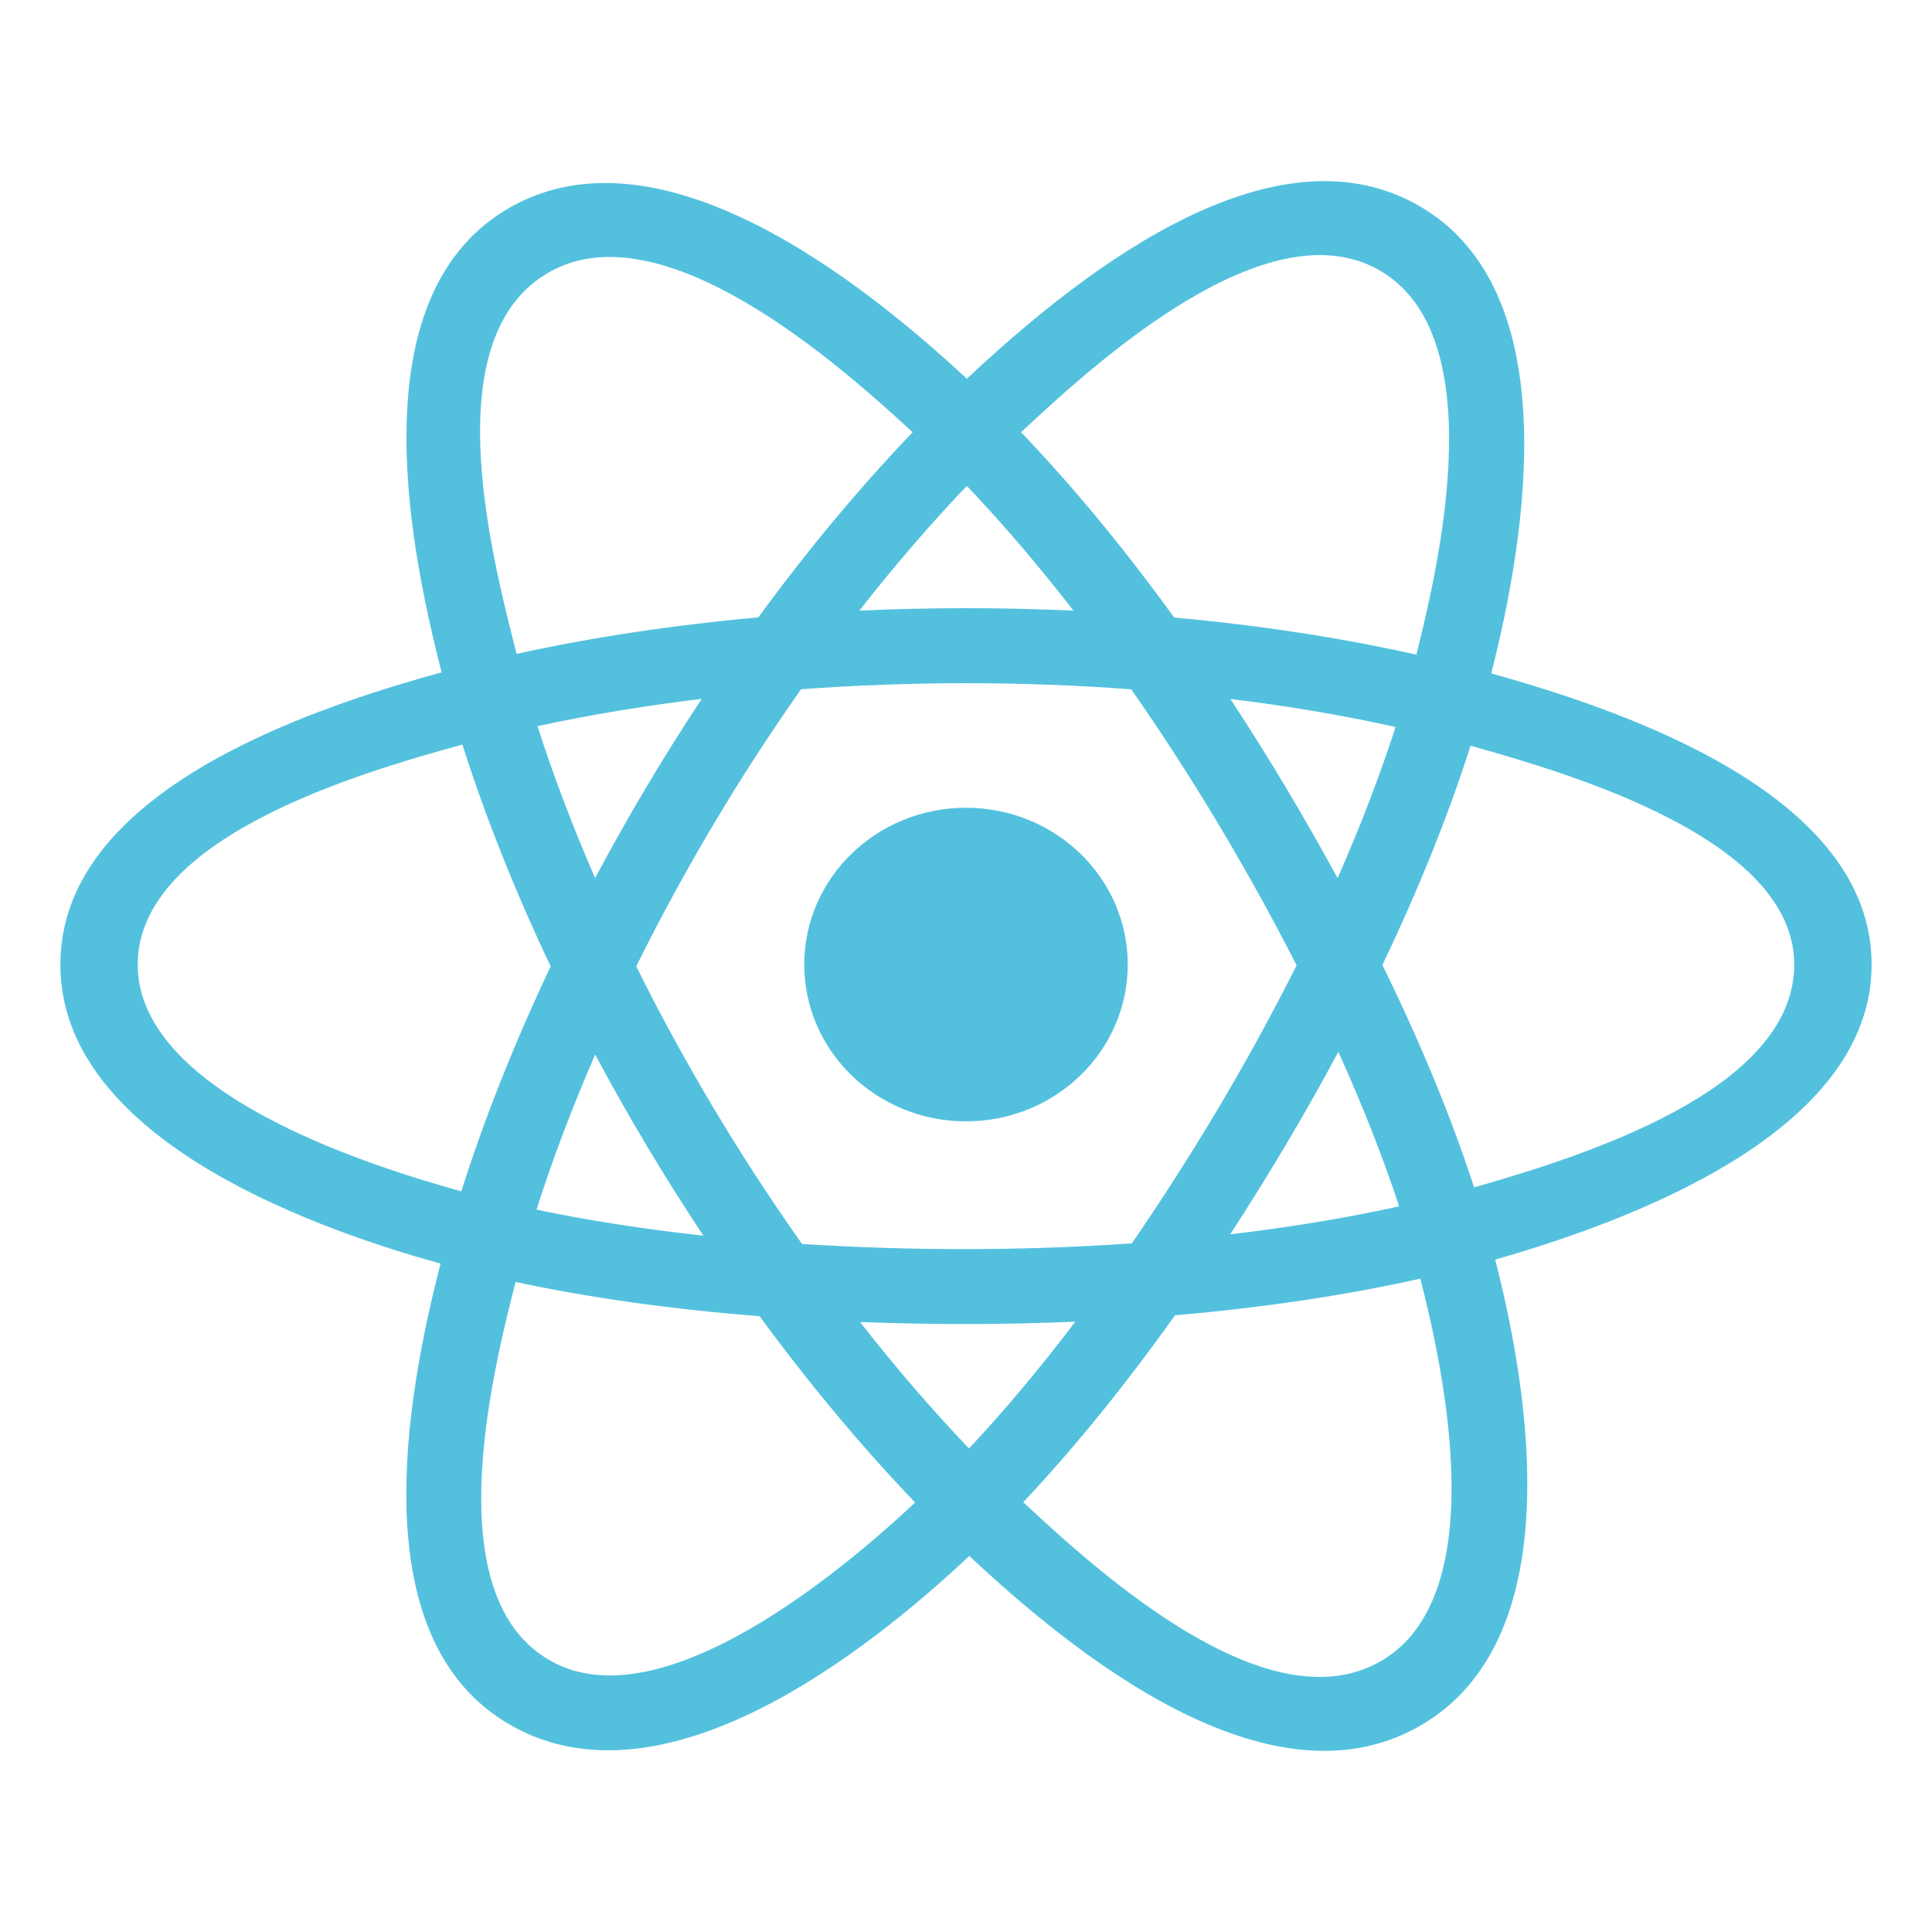
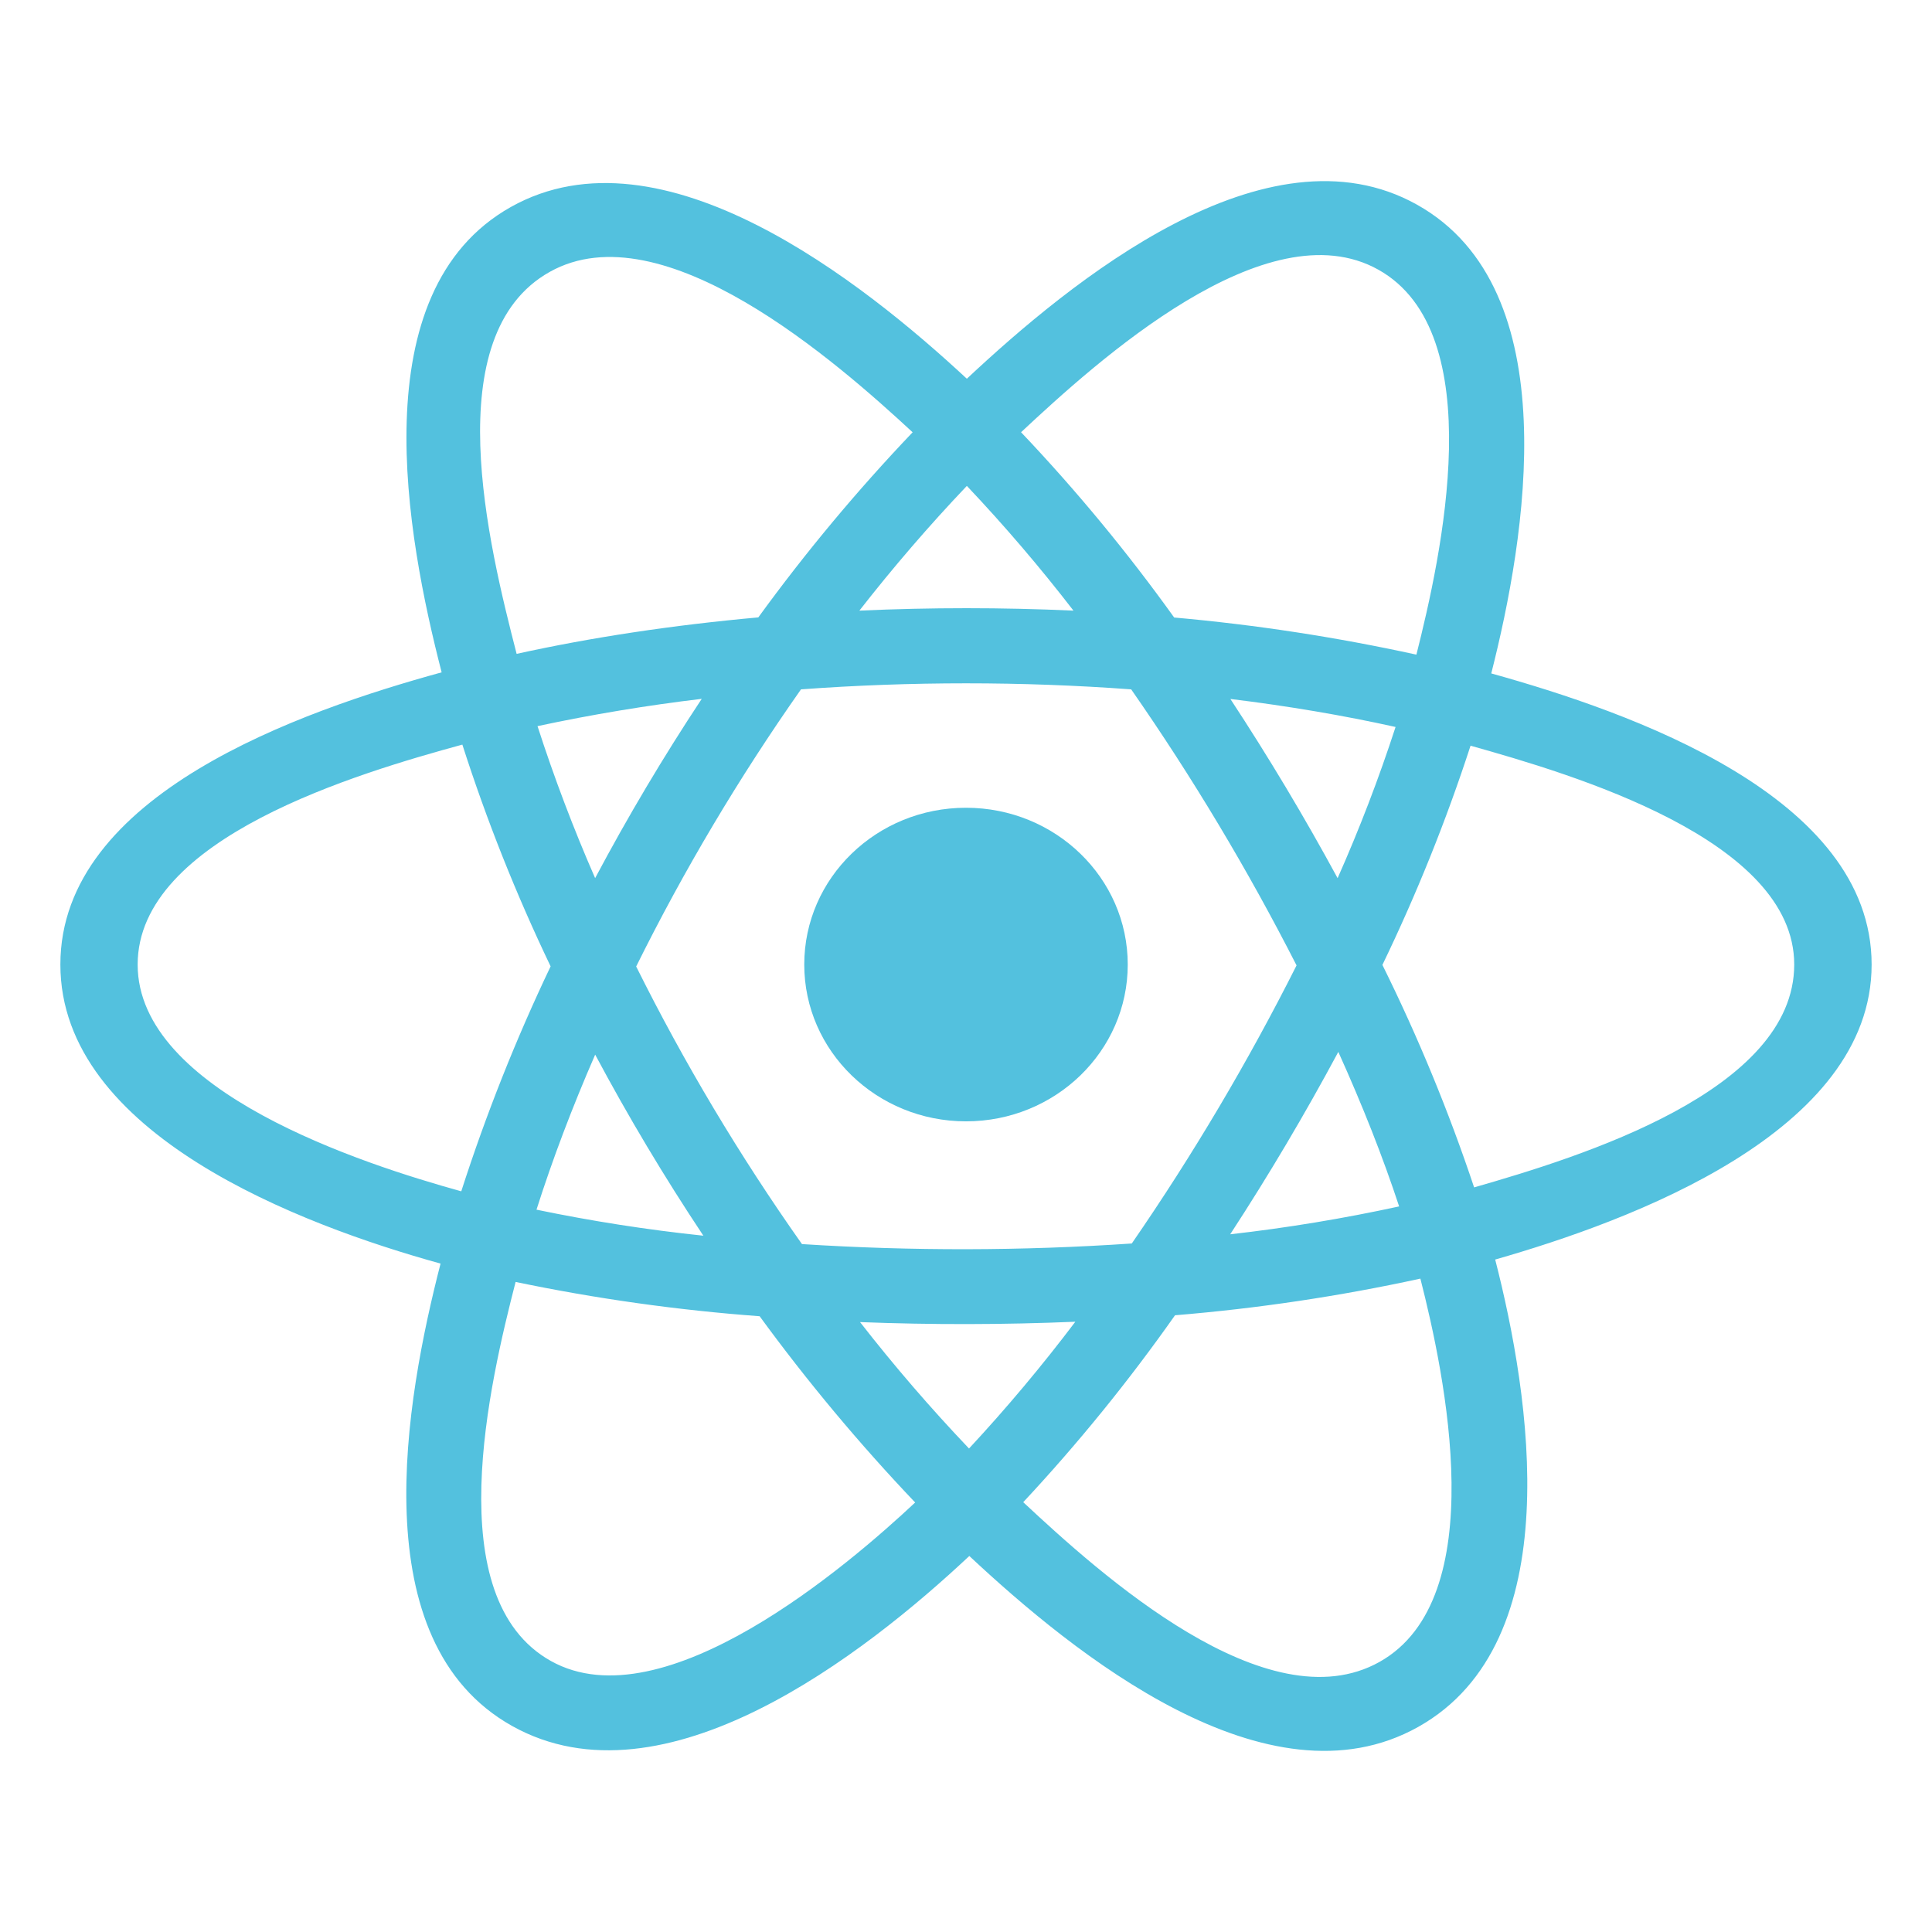
- <svg xmlns="http://www.w3.org/2000/svg" width="800px" height="800px" viewBox="0 0 32 32" fill="none">
-   <path d="M18.679 15.976C18.679 14.541 17.48 13.379 16 13.379C14.521 13.379 13.321 14.541 13.321 15.976C13.321 17.41 14.521 18.573 16 18.573C17.48 18.573 18.679 17.41 18.679 15.976Z" fill="#53C1DE" />
-   <path fill-rule="evenodd" clip-rule="evenodd" d="M24.7 11.154C25.266 8.925 25.977 4.791 23.47 3.39C20.975 1.995 17.728 4.668 16.014 6.273C14.304 4.684 10.966 2.022 8.462 3.428C5.968 4.828 6.737 8.893 7.315 11.136C4.988 11.776 1 13.156 1 15.976C1 18.787 4.984 20.289 7.297 20.929C6.717 23.184 5.986 27.191 8.483 28.588C10.997 29.993 14.325 27.395 16.055 25.772C17.781 27.386 20.997 30.002 23.492 28.601C25.996 27.196 25.344 23.118 24.765 20.863C27.007 20.221 31 18.752 31 15.976C31 13.184 26.99 11.792 24.7 11.154ZM24.416 19.667C24.037 18.502 23.524 17.262 22.897 15.982C23.495 14.732 23.988 13.509 24.357 12.351C26.036 12.823 29.718 13.901 29.718 15.976C29.718 18.07 26.185 19.159 24.416 19.667ZM22.85 27.526C20.988 28.571 18.222 26.07 16.948 24.881C17.793 23.984 18.638 22.942 19.462 21.785C20.913 21.66 22.283 21.456 23.526 21.178C23.933 22.773 24.72 26.476 22.85 27.526ZM9.124 27.511C7.261 26.47 8.113 22.895 8.54 21.233C9.768 21.497 11.129 21.686 12.582 21.801C13.412 22.933 14.282 23.974 15.158 24.886C14.075 25.901 10.995 28.557 9.124 27.511ZM2.281 15.976C2.281 13.874 5.942 12.803 7.659 12.333C8.035 13.517 8.527 14.754 9.121 16.006C8.519 17.277 8.02 18.534 7.641 19.732C6.004 19.278 2.281 18.079 2.281 15.976ZM9.104 4.504C10.973 3.454 13.875 6.01 15.116 7.16C14.244 8.068 13.383 9.101 12.56 10.226C11.149 10.353 9.799 10.557 8.557 10.83C8.091 9.021 7.236 5.552 9.104 4.504ZM20.379 11.577C21.337 11.694 22.254 11.85 23.115 12.041C22.856 12.844 22.534 13.684 22.154 14.545C21.604 13.533 21.014 12.542 20.379 11.577ZM16.014 8.048C16.605 8.669 17.197 9.362 17.78 10.114C16.599 10.06 15.415 10.06 14.234 10.114C14.817 9.368 15.414 8.676 16.014 8.048ZM9.857 14.544C9.483 13.686 9.164 12.842 8.903 12.027C9.759 11.842 10.672 11.69 11.623 11.575C10.987 12.537 10.397 13.528 9.857 14.544ZM11.65 20.466C10.668 20.359 9.741 20.215 8.886 20.035C9.15 19.206 9.477 18.343 9.858 17.467C10.406 18.493 11.005 19.494 11.65 20.466ZM16.05 23.991C15.442 23.356 14.836 22.653 14.245 21.897C15.433 21.942 16.623 21.942 17.811 21.891C17.227 22.661 16.637 23.365 16.05 23.991ZM22.167 17.422C22.568 18.308 22.906 19.166 23.174 19.981C22.304 20.173 21.365 20.328 20.376 20.444C21.015 19.461 21.615 18.454 22.167 17.422ZM18.747 20.594C16.93 20.72 15.102 20.719 13.284 20.604C12.251 19.142 11.331 17.603 10.538 16.006C11.328 14.412 12.24 12.876 13.268 11.416C15.088 11.283 16.918 11.282 18.737 11.417C19.756 12.877 20.668 14.409 21.476 15.988C20.677 17.581 19.759 19.12 18.747 20.594ZM22.83 4.467C24.701 5.513 23.868 9.227 23.459 10.843C22.215 10.564 20.863 10.357 19.448 10.228C18.624 9.09 17.77 8.055 16.912 7.159C18.169 5.984 20.978 3.431 22.83 4.467Z" fill="#53C1DE" />
+ <svg xmlns="http://www.w3.org/2000/svg" width="800" height="800" fill="none" viewBox="0 0 32 32">
+   <path fill="#53c1de" d="M18.679 15.976c0-1.435-1.2-2.597-2.679-2.597-1.48 0-2.679 1.162-2.679 2.597 0 1.434 1.2 2.597 2.679 2.597 1.48 0 2.679-1.163 2.679-2.597" />
+   <path fill="#53c1de" fill-rule="evenodd" d="M24.7 11.154c.566-2.23 1.277-6.363-1.23-7.764-2.495-1.395-5.742 1.278-7.456 2.883-1.71-1.589-5.048-4.25-7.552-2.845-2.494 1.4-1.725 5.465-1.147 7.708-2.327.64-6.315 2.02-6.315 4.84 0 2.811 3.984 4.313 6.297 4.953-.58 2.255-1.311 6.262 1.186 7.659 2.514 1.405 5.842-1.194 7.572-2.816 1.726 1.614 4.942 4.23 7.437 2.83 2.504-1.406 1.852-5.484 1.273-7.74 2.242-.641 6.235-2.11 6.235-4.886 0-2.793-4.01-4.184-6.3-4.822m-.284 8.513a29 29 0 0 0-1.519-3.685 29 29 0 0 0 1.46-3.631c1.679.472 5.361 1.55 5.361 3.625 0 2.094-3.533 3.183-5.302 3.691m-1.566 7.859c-1.862 1.045-4.628-1.456-5.902-2.645a29 29 0 0 0 2.514-3.096 31 31 0 0 0 4.064-.607c.407 1.595 1.194 5.298-.676 6.348m-13.726-.015c-1.863-1.041-1.011-4.616-.584-6.278a31 31 0 0 0 4.042.568 31 31 0 0 0 2.576 3.085c-1.083 1.015-4.163 3.671-6.034 2.625M2.28 15.976c0-2.102 3.661-3.173 5.378-3.643a29 29 0 0 0 1.462 3.673 30 30 0 0 0-1.48 3.726c-1.637-.454-5.36-1.653-5.36-3.756M9.104 4.504c1.87-1.05 4.77 1.506 6.012 2.656a30 30 0 0 0-2.556 3.066c-1.41.127-2.761.33-4.003.604-.466-1.81-1.321-5.278.547-6.326m11.275 7.073c.957.117 1.875.273 2.736.464a26 26 0 0 1-.96 2.504 41 41 0 0 0-1.776-2.968m-4.365-3.529a27 27 0 0 1 1.766 2.066 39 39 0 0 0-3.546 0 28 28 0 0 1 1.78-2.066m-6.157 6.496a27 27 0 0 1-.954-2.517 30 30 0 0 1 2.72-.452 36 36 0 0 0-1.766 2.97m1.793 5.922a28 28 0 0 1-2.764-.431c.264-.83.59-1.692.972-2.568a36 36 0 0 0 1.792 2.999m4.4 3.525a28 28 0 0 1-1.805-2.094q1.783.069 3.566-.006a27 27 0 0 1-1.761 2.1m6.117-6.569c.4.886.739 1.744 1.007 2.559a28 28 0 0 1-2.798.462 41 41 0 0 0 1.79-3.02m-3.42 3.172a41.5 41.5 0 0 1-5.463.01 35 35 0 0 1-2.746-4.598 35 35 0 0 1 2.73-4.59 37.4 37.4 0 0 1 5.469 0 39 39 0 0 1 2.739 4.572 39 39 0 0 1-2.729 4.606M22.83 4.467c1.87 1.046 1.038 4.76.63 6.376a32 32 0 0 0-4.012-.615 29 29 0 0 0-2.536-3.069c1.258-1.175 4.066-3.728 5.918-2.692" clip-rule="evenodd" />
</svg>
